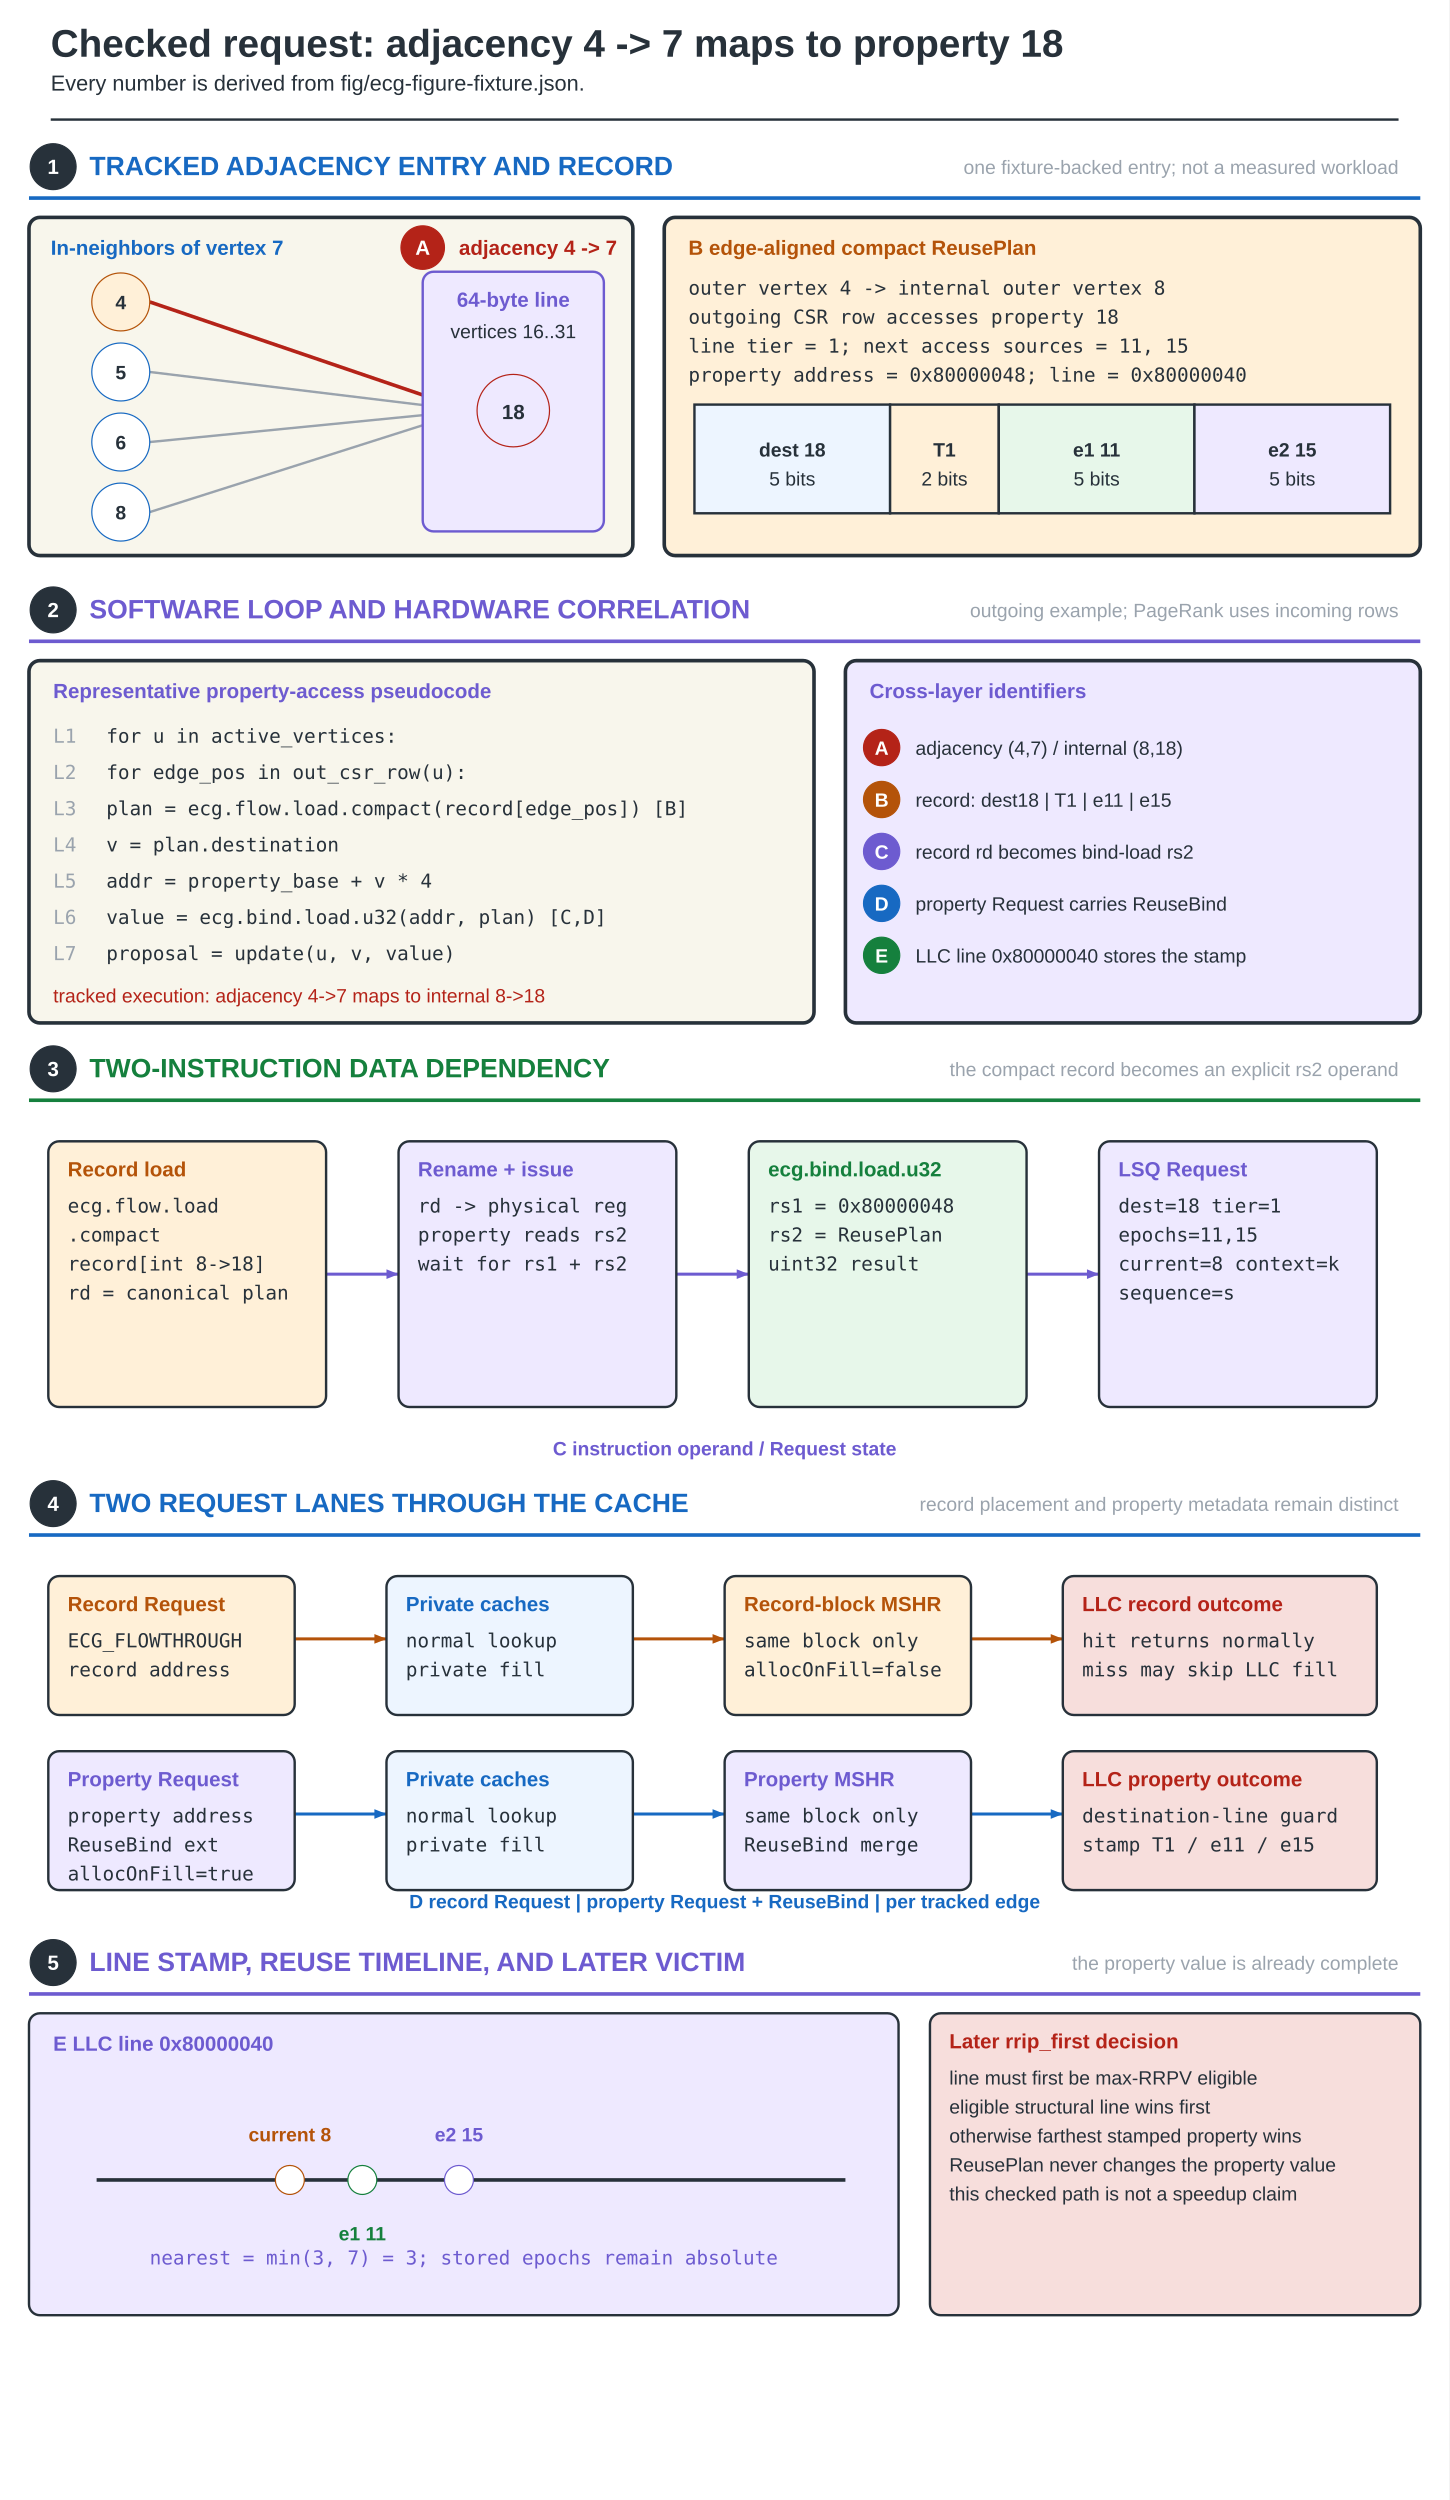
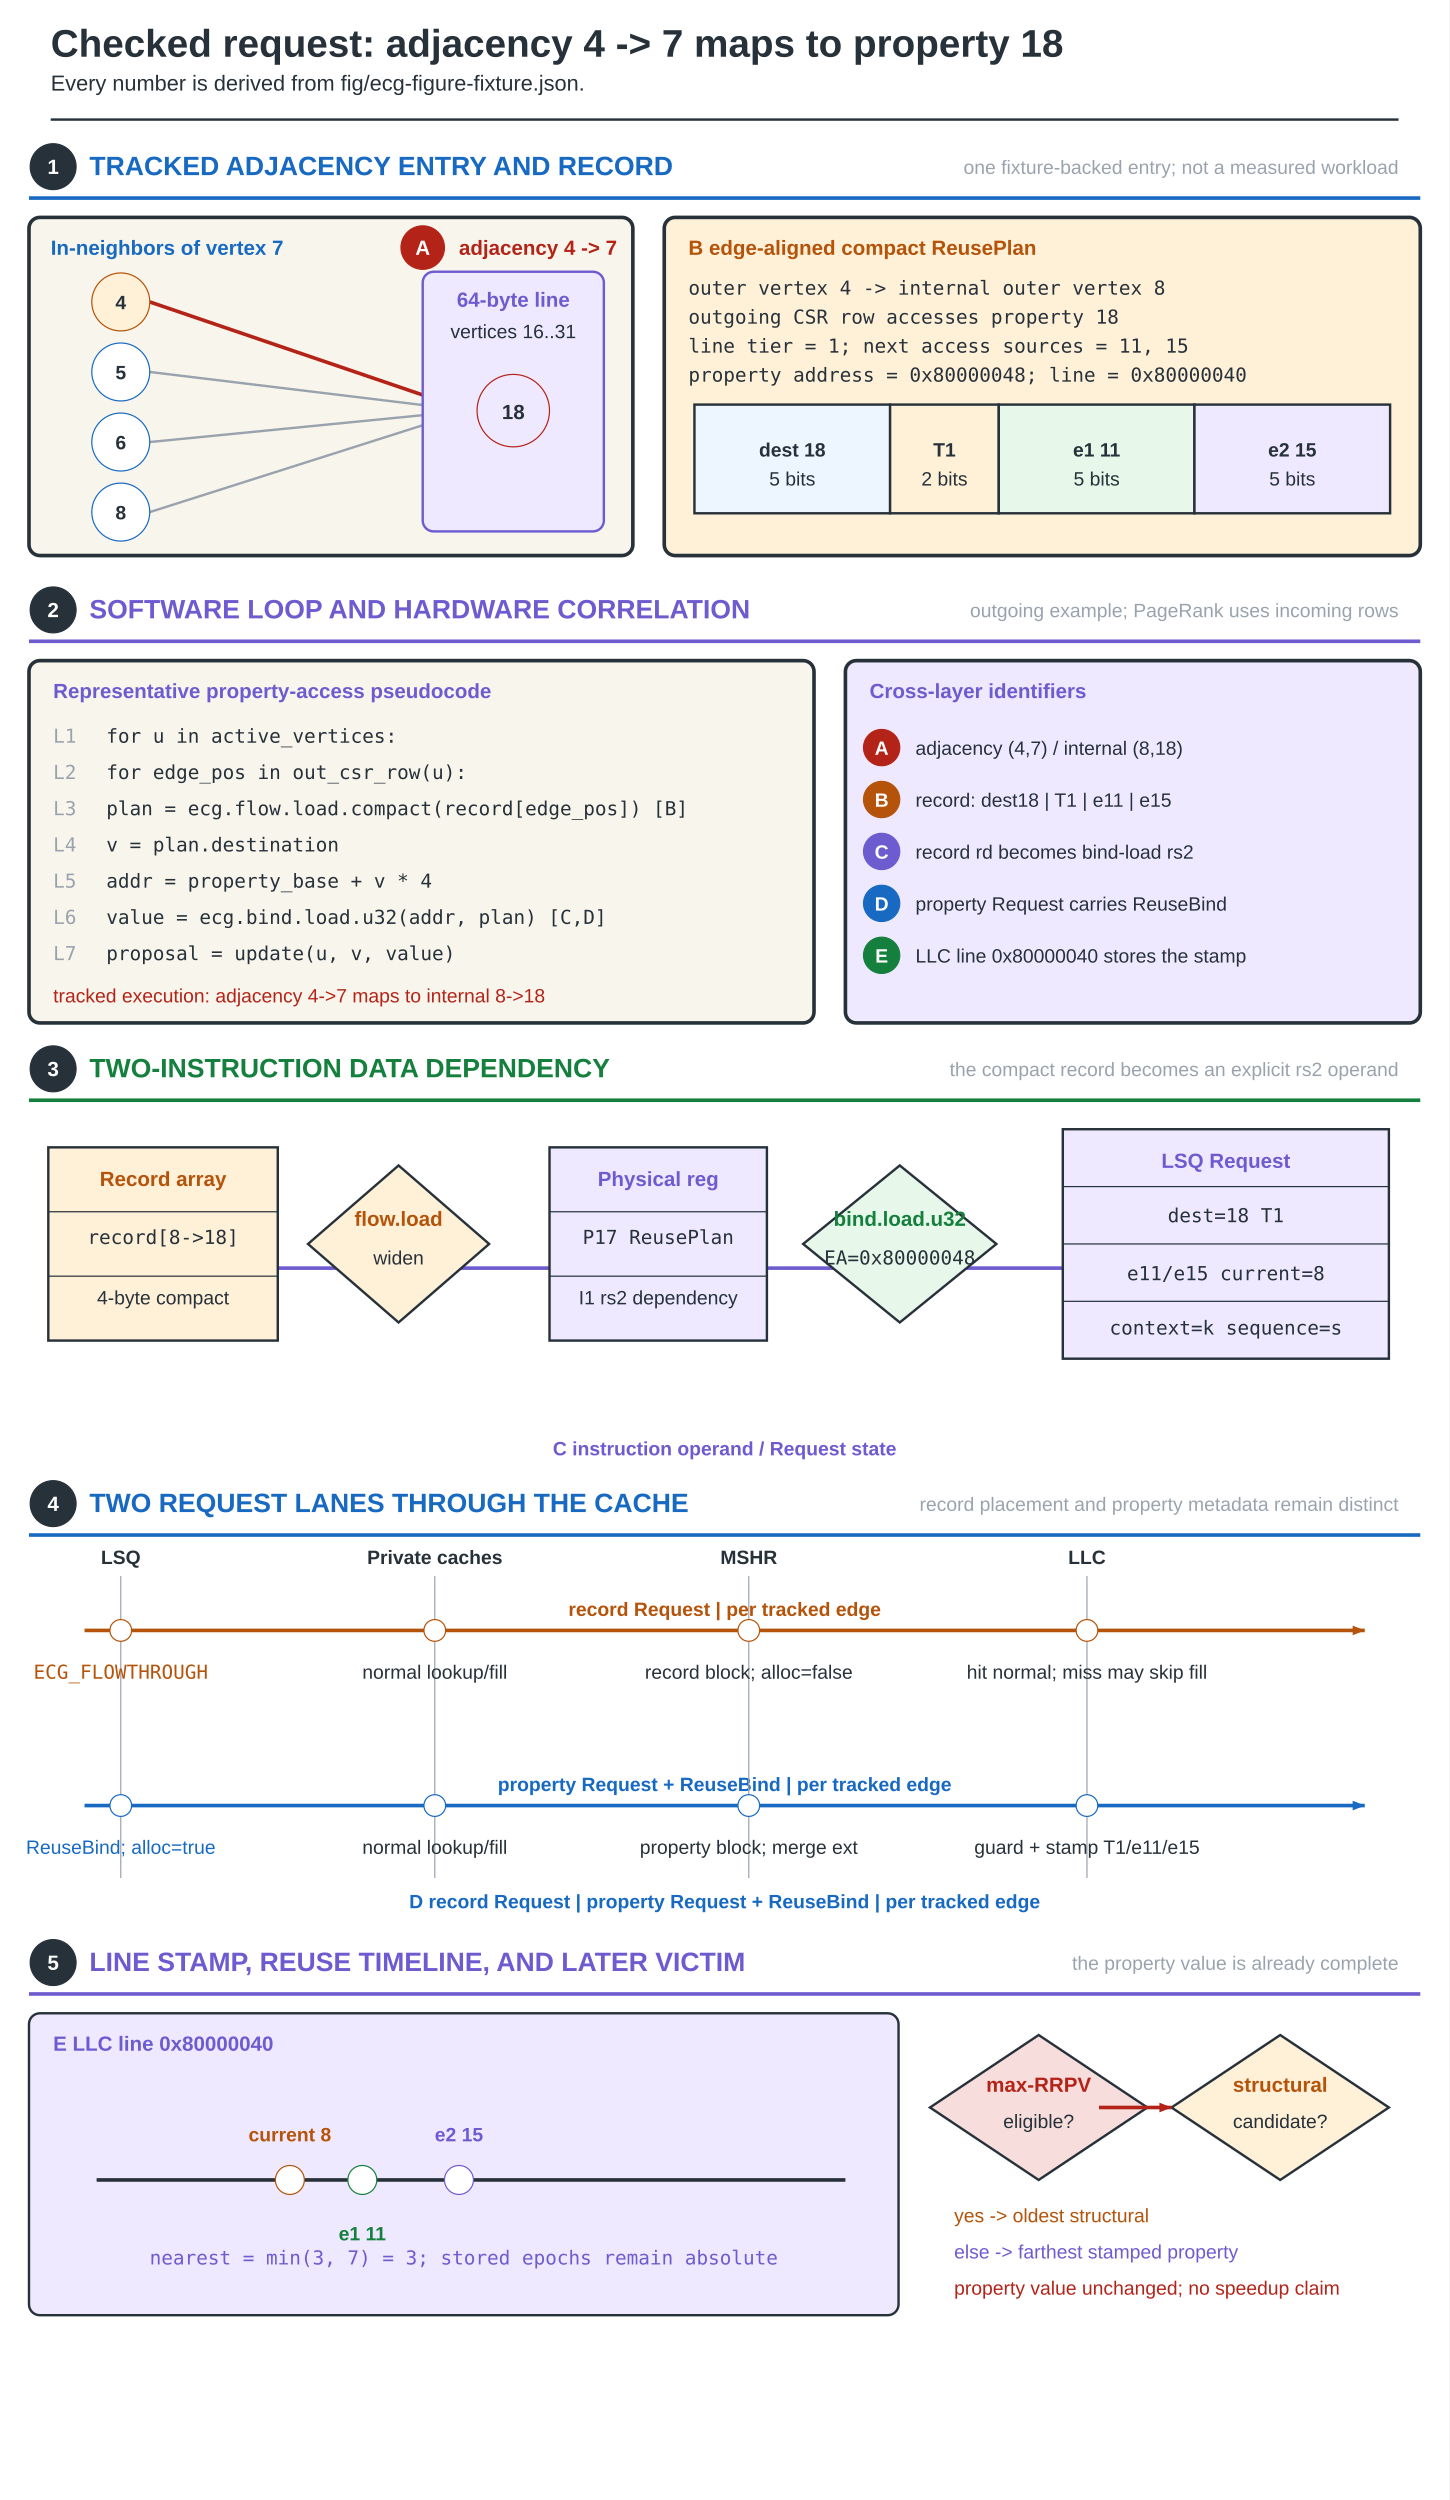
<svg xmlns="http://www.w3.org/2000/svg" width="1200" height="2070" viewBox="0 0 1200 2070" role="img" aria-labelledby="title desc" fill="#27313A" data-figure-schema="ecg-public/v1">
  <defs>
    <marker id="arrow-blue" viewBox="0 0 10 8" markerWidth="10" markerHeight="8" refX="10" refY="4" orient="auto" markerUnits="userSpaceOnUse">
      <path d="M0 0 L10 4 L0 8 Z" fill="#1769C2" />
    </marker>
    <marker id="arrow-green" viewBox="0 0 10 8" markerWidth="10" markerHeight="8" refX="10" refY="4" orient="auto" markerUnits="userSpaceOnUse">
      <path d="M0 0 L10 4 L0 8 Z" fill="#15803D" />
    </marker>
    <marker id="arrow-amber" viewBox="0 0 10 8" markerWidth="10" markerHeight="8" refX="10" refY="4" orient="auto" markerUnits="userSpaceOnUse">
      <path d="M0 0 L10 4 L0 8 Z" fill="#B45309" />
    </marker>
    <marker id="arrow-red" viewBox="0 0 10 8" markerWidth="10" markerHeight="8" refX="10" refY="4" orient="auto" markerUnits="userSpaceOnUse">
      <path d="M0 0 L10 4 L0 8 Z" fill="#B42318" />
    </marker>
    <marker id="arrow-purple" viewBox="0 0 10 8" markerWidth="10" markerHeight="8" refX="10" refY="4" orient="auto" markerUnits="userSpaceOnUse">
      <path d="M0 0 L10 4 L0 8 Z" fill="#6D5BD0" />
    </marker>
    <marker id="arrow-gray" viewBox="0 0 10 8" markerWidth="10" markerHeight="8" refX="10" refY="4" orient="auto" markerUnits="userSpaceOnUse">
      <path d="M0 0 L10 4 L0 8 Z" fill="#9AA3AD" />
    </marker>
    <marker id="arrow-ink" viewBox="0 0 10 8" markerWidth="10" markerHeight="8" refX="10" refY="4" orient="auto" markerUnits="userSpaceOnUse">
      <path d="M0 0 L10 4 L0 8 Z" fill="#27313A" />
    </marker>
    <style>
      :root { color-scheme: light dark; }
      @media (prefers-color-scheme: dark) {
        [fill="#FFFFFF"]{fill:#1E2327}[stroke="#FFFFFF"]{stroke:#1E2327}
        [fill="#F8F6EC"]{fill:#252A2E}[stroke="#F8F6EC"]{stroke:#252A2E}
        [fill="#EDF5FF"]{fill:#273846}[stroke="#EDF5FF"]{stroke:#273846}
        [fill="#E7F7EA"]{fill:#24382A}[stroke="#E7F7EA"]{stroke:#24382A}
        [fill="#FFF0D8"]{fill:#3B3122}[stroke="#FFF0D8"]{stroke:#3B3122}
        [fill="#F7DEDC"]{fill:#3D292A}[stroke="#F7DEDC"]{stroke:#3D292A}
        [fill="#EEE9FF"]{fill:#302C3C}[stroke="#EEE9FF"]{stroke:#302C3C}
        [fill="#27313A"]{fill:#ECE7DD}[stroke="#27313A"]{stroke:#ECE7DD}
        [fill="#9AA3AD"]{fill:#747D86}[stroke="#9AA3AD"]{stroke:#747D86}
        [fill="#1769C2"]{fill:#63A8FF}[stroke="#1769C2"]{stroke:#63A8FF}
        [fill="#15803D"]{fill:#63D68B}[stroke="#15803D"]{stroke:#63D68B}
        [fill="#B45309"]{fill:#F0B35A}[stroke="#B45309"]{stroke:#F0B35A}
        [fill="#6D5BD0"]{fill:#A79BF0}[stroke="#6D5BD0"]{stroke:#A79BF0}
        [fill="#B42318"]{fill:#F09B95}[stroke="#B42318"]{stroke:#F09B95}
      }
      .sans{font-family:Arial,Helvetica,sans-serif}
      .mono{font-family:"SFMono-Regular",Consolas,monospace}
      .title{font-size:32px;font-weight:700}
      .subtitle{font-size:18px}
      .heading{font-size:22px;font-weight:700}
      .label{font-size:17px;font-weight:700}
      .body{font-size:16px}
</style>
  </defs>
  <rect x="0" y="0" width="1200" height="2070" fill="#FFFFFF" />
  <text x="42" y="47" text-anchor="start" class="sans title" fill="#27313A" font-weight="700">Checked request: adjacency 4 -&gt; 7 maps to property 18</text>
  <text x="42" y="75" text-anchor="start" class="sans subtitle" fill="#27313A">Every number is derived from fig/ecg-figure-fixture.json.</text>
  <line x1="42" y1="99" x2="1158" y2="99" stroke="#27313A" stroke-width="2" />
  <circle cx="44" cy="138" r="19" fill="#27313A" stroke="#27313A" stroke-width="1" />
  <text x="44" y="144" text-anchor="middle" class="sans label" fill="#FFFFFF" font-weight="700">1</text>
  <text x="74" y="145" text-anchor="start" class="sans heading" fill="#1769C2" font-weight="700">TRACKED ADJACENCY ENTRY AND RECORD</text>
  <text x="1158" y="144" text-anchor="end" class="sans body" fill="#9AA3AD">one fixture-backed entry; not a measured workload</text>
  <line x1="24" y1="164" x2="1176" y2="164" stroke="#1769C2" stroke-width="3" />
  <rect x="24" y="180" width="500" height="280" rx="9" fill="#F8F6EC" stroke="#27313A" stroke-width="3" />
  <text x="42" y="211" text-anchor="start" class="sans label" fill="#1769C2" font-weight="700">In-neighbors of vertex 7</text>
  <path d="M124 250 L388 340" fill="none" stroke="#B42318" stroke-width="3" marker-end="url(#arrow-red)" data-flow-kind="model-edge" />
  <path d="M124 308 L388 340" fill="none" stroke="#9AA3AD" stroke-width="2" marker-end="url(#arrow-gray)" data-flow-kind="model-edge" />
  <path d="M124 366 L388 340" fill="none" stroke="#9AA3AD" stroke-width="2" marker-end="url(#arrow-gray)" data-flow-kind="model-edge" />
  <path d="M124 424 L388 340" fill="none" stroke="#9AA3AD" stroke-width="2" marker-end="url(#arrow-gray)" data-flow-kind="model-edge" />
  <rect x="350" y="225" width="150" height="215" rx="9" fill="#EEE9FF" stroke="#6D5BD0" stroke-width="2" />
  <text x="425" y="254" text-anchor="middle" class="sans label" fill="#6D5BD0" font-weight="700">64-byte line</text>
  <text x="425" y="280" text-anchor="middle" class="sans body" fill="#27313A">vertices 16..31</text>
  <circle cx="425" cy="340" r="30" fill="#EEE9FF" stroke="#B42318" stroke-width="1" />
  <text x="425" y="347" text-anchor="middle" class="sans label" fill="#27313A" font-weight="700">18</text>
  <circle cx="100" cy="250" r="24" fill="#FFF0D8" stroke="#B45309" stroke-width="1" />
  <text x="100" y="256" text-anchor="middle" class="sans body" fill="#27313A" font-weight="700">4</text>
  <circle cx="100" cy="308" r="24" fill="#FFFFFF" stroke="#1769C2" stroke-width="1" />
  <text x="100" y="314" text-anchor="middle" class="sans body" fill="#27313A" font-weight="700">5</text>
  <circle cx="100" cy="366" r="24" fill="#FFFFFF" stroke="#1769C2" stroke-width="1" />
  <text x="100" y="372" text-anchor="middle" class="sans body" fill="#27313A" font-weight="700">6</text>
  <circle cx="100" cy="424" r="24" fill="#FFFFFF" stroke="#1769C2" stroke-width="1" />
  <text x="100" y="430" text-anchor="middle" class="sans body" fill="#27313A" font-weight="700">8</text>
  <circle cx="350" cy="205" r="18" fill="#B42318" stroke="#B42318" stroke-width="1" />
  <text x="350" y="211" text-anchor="middle" class="sans label" fill="#FFFFFF" font-weight="700">A</text>
  <text x="380" y="211" text-anchor="start" class="sans label" fill="#B42318" font-weight="700">adjacency 4 -&gt; 7</text>
  <rect x="550" y="180" width="626" height="280" rx="9" fill="#FFF0D8" stroke="#27313A" stroke-width="3" />
  <text x="570" y="211" text-anchor="start" class="sans label" fill="#B45309" font-weight="700">B  edge-aligned compact ReusePlan</text>
  <text x="570" y="244" text-anchor="start" class="mono body" fill="#27313A">outer vertex 4 -&gt; internal outer vertex 8</text>
  <text x="570" y="268" text-anchor="start" class="mono body" fill="#27313A">outgoing CSR row accesses property 18</text>
  <text x="570" y="292" text-anchor="start" class="mono body" fill="#27313A">line tier = 1; next access sources = 11, 15</text>
  <text x="570" y="316" text-anchor="start" class="mono body" fill="#27313A">property address = 0x80000048; line = 0x80000040</text>
  <rect x="575" y="335" width="162.0" height="90" rx="0" fill="#EDF5FF" stroke="#27313A" stroke-width="2" />
  <text x="656.0" y="378.0" text-anchor="middle" class="sans body" fill="#27313A" font-weight="700">dest 18</text>
  <text x="656.0" y="402.0" text-anchor="middle" class="sans body" fill="#27313A">5 bits</text>
  <rect x="737.0" y="335" width="90.0" height="90" rx="0" fill="#FFF0D8" stroke="#27313A" stroke-width="2" />
  <text x="782.0" y="378.0" text-anchor="middle" class="sans body" fill="#27313A" font-weight="700">T1</text>
  <text x="782.0" y="402.0" text-anchor="middle" class="sans body" fill="#27313A">2 bits</text>
  <rect x="827.0" y="335" width="162.0" height="90" rx="0" fill="#E7F7EA" stroke="#27313A" stroke-width="2" />
  <text x="908.0" y="378.0" text-anchor="middle" class="sans body" fill="#27313A" font-weight="700">e1 11</text>
  <text x="908.0" y="402.0" text-anchor="middle" class="sans body" fill="#27313A">5 bits</text>
  <rect x="989.0" y="335" width="162.0" height="90" rx="0" fill="#EEE9FF" stroke="#27313A" stroke-width="2" />
  <text x="1070.0" y="378.0" text-anchor="middle" class="sans body" fill="#27313A" font-weight="700">e2 15</text>
  <text x="1070.0" y="402.0" text-anchor="middle" class="sans body" fill="#27313A">5 bits</text>
  <circle cx="44" cy="505" r="19" fill="#27313A" stroke="#27313A" stroke-width="1" />
  <text x="44" y="511" text-anchor="middle" class="sans label" fill="#FFFFFF" font-weight="700">2</text>
  <text x="74" y="512" text-anchor="start" class="sans heading" fill="#6D5BD0" font-weight="700">SOFTWARE LOOP AND HARDWARE CORRELATION</text>
  <text x="1158" y="511" text-anchor="end" class="sans body" fill="#9AA3AD">outgoing example; PageRank uses incoming rows</text>
  <line x1="24" y1="531" x2="1176" y2="531" stroke="#6D5BD0" stroke-width="3" />
  <rect x="24" y="547" width="650" height="300" rx="9" fill="#F8F6EC" stroke="#27313A" stroke-width="3" />
  <text x="44" y="578" text-anchor="start" class="sans label" fill="#6D5BD0" font-weight="700">Representative property-access pseudocode</text>
  <text x="44" y="615" text-anchor="start" class="mono body" fill="#9AA3AD">L1</text>
  <text x="88" y="615" text-anchor="start" class="mono body" fill="#27313A">for u in active_vertices:</text>
  <text x="44" y="645" text-anchor="start" class="mono body" fill="#9AA3AD">L2</text>
  <text x="88" y="645" text-anchor="start" class="mono body" fill="#27313A">  for edge_pos in out_csr_row(u):</text>
  <text x="44" y="675" text-anchor="start" class="mono body" fill="#9AA3AD">L3</text>
  <text x="88" y="675" text-anchor="start" class="mono body" fill="#27313A">    plan = ecg.flow.load.compact(record[edge_pos])  [B]</text>
  <text x="44" y="705" text-anchor="start" class="mono body" fill="#9AA3AD">L4</text>
  <text x="88" y="705" text-anchor="start" class="mono body" fill="#27313A">    v = plan.destination</text>
  <text x="44" y="735" text-anchor="start" class="mono body" fill="#9AA3AD">L5</text>
  <text x="88" y="735" text-anchor="start" class="mono body" fill="#27313A">    addr = property_base + v * 4</text>
  <text x="44" y="765" text-anchor="start" class="mono body" fill="#9AA3AD">L6</text>
  <text x="88" y="765" text-anchor="start" class="mono body" fill="#27313A">    value = ecg.bind.load.u32(addr, plan)  [C,D]</text>
  <text x="44" y="795" text-anchor="start" class="mono body" fill="#9AA3AD">L7</text>
  <text x="88" y="795" text-anchor="start" class="mono body" fill="#27313A">    proposal = update(u, v, value)</text>
  <text x="44" y="830" text-anchor="start" class="sans body" fill="#B42318">tracked execution: adjacency 4-&gt;7 maps to internal 8-&gt;18</text>
  <rect x="700" y="547" width="476" height="300" rx="9" fill="#EEE9FF" stroke="#27313A" stroke-width="3" />
  <text x="720" y="578" text-anchor="start" class="sans label" fill="#6D5BD0" font-weight="700">Cross-layer identifiers</text>
  <circle cx="730" cy="619" r="15" fill="#B42318" stroke="#B42318" stroke-width="1" />
  <text x="730" y="625" text-anchor="middle" class="sans body" fill="#FFFFFF" font-weight="700">A</text>
  <text x="758" y="625" text-anchor="start" class="sans body" fill="#27313A">adjacency (4,7) / internal (8,18)</text>
  <circle cx="730" cy="662" r="15" fill="#B45309" stroke="#B45309" stroke-width="1" />
  <text x="730" y="668" text-anchor="middle" class="sans body" fill="#FFFFFF" font-weight="700">B</text>
  <text x="758" y="668" text-anchor="start" class="sans body" fill="#27313A">record: dest18 | T1 | e11 | e15</text>
  <circle cx="730" cy="705" r="15" fill="#6D5BD0" stroke="#6D5BD0" stroke-width="1" />
  <text x="730" y="711" text-anchor="middle" class="sans body" fill="#FFFFFF" font-weight="700">C</text>
  <text x="758" y="711" text-anchor="start" class="sans body" fill="#27313A">record rd becomes bind-load rs2</text>
  <circle cx="730" cy="748" r="15" fill="#1769C2" stroke="#1769C2" stroke-width="1" />
  <text x="730" y="754" text-anchor="middle" class="sans body" fill="#FFFFFF" font-weight="700">D</text>
  <text x="758" y="754" text-anchor="start" class="sans body" fill="#27313A">property Request carries ReuseBind</text>
  <circle cx="730" cy="791" r="15" fill="#15803D" stroke="#15803D" stroke-width="1" />
  <text x="730" y="797" text-anchor="middle" class="sans body" fill="#FFFFFF" font-weight="700">E</text>
  <text x="758" y="797" text-anchor="start" class="sans body" fill="#27313A">LLC line 0x80000040 stores the stamp</text>
  <circle cx="44" cy="885" r="19" fill="#27313A" stroke="#27313A" stroke-width="1" />
  <text x="44" y="891" text-anchor="middle" class="sans label" fill="#FFFFFF" font-weight="700">3</text>
  <text x="74" y="892" text-anchor="start" class="sans heading" fill="#15803D" font-weight="700">TWO-INSTRUCTION DATA DEPENDENCY</text>
  <text x="1158" y="891" text-anchor="end" class="sans body" fill="#9AA3AD">the compact record becomes an explicit rs2 operand</text>
  <line x1="24" y1="911" x2="1176" y2="911" stroke="#15803D" stroke-width="3" />
-   <path d="M270 1055 L330 1055" fill="none" stroke="#6D5BD0" stroke-width="2.5" marker-end="url(#arrow-purple)" data-flow-kind="dependency" data-flow-label="instruction operand / Request state" />
-   <path d="M560 1055 L620 1055" fill="none" stroke="#6D5BD0" stroke-width="2.5" marker-end="url(#arrow-purple)" data-flow-kind="dependency" data-flow-label="instruction operand / Request state" />
-   <path d="M850 1055 L910 1055" fill="none" stroke="#6D5BD0" stroke-width="2.5" marker-end="url(#arrow-purple)" data-flow-kind="dependency" data-flow-label="instruction operand / Request state" />
-   <rect x="40" y="945" width="230" height="220" rx="9" fill="#FFF0D8" stroke="#27313A" stroke-width="2" />
-   <text x="56" y="974" text-anchor="start" class="sans label" fill="#B45309" font-weight="700">Record load</text>
-   <text x="56" y="1004" text-anchor="start" class="mono body" fill="#27313A">ecg.flow.load</text>
-   <text x="56" y="1028" text-anchor="start" class="mono body" fill="#27313A">.compact</text>
-   <text x="56" y="1052" text-anchor="start" class="mono body" fill="#27313A">record[int 8-&gt;18]</text>
-   <text x="56" y="1076" text-anchor="start" class="mono body" fill="#27313A">rd = canonical plan</text>
-   <rect x="330" y="945" width="230" height="220" rx="9" fill="#EEE9FF" stroke="#27313A" stroke-width="2" />
-   <text x="346" y="974" text-anchor="start" class="sans label" fill="#6D5BD0" font-weight="700">Rename + issue</text>
-   <text x="346" y="1004" text-anchor="start" class="mono body" fill="#27313A">rd -&gt; physical reg</text>
-   <text x="346" y="1028" text-anchor="start" class="mono body" fill="#27313A">property reads rs2</text>
-   <text x="346" y="1052" text-anchor="start" class="mono body" fill="#27313A">wait for rs1 + rs2</text>
-   <rect x="620" y="945" width="230" height="220" rx="9" fill="#E7F7EA" stroke="#27313A" stroke-width="2" />
-   <text x="636" y="974" text-anchor="start" class="sans label" fill="#15803D" font-weight="700">ecg.bind.load.u32</text>
-   <text x="636" y="1004" text-anchor="start" class="mono body" fill="#27313A">rs1 = 0x80000048</text>
-   <text x="636" y="1028" text-anchor="start" class="mono body" fill="#27313A">rs2 = ReusePlan</text>
-   <text x="636" y="1052" text-anchor="start" class="mono body" fill="#27313A">uint32 result</text>
-   <rect x="910" y="945" width="230" height="220" rx="9" fill="#EEE9FF" stroke="#27313A" stroke-width="2" />
-   <text x="926" y="974" text-anchor="start" class="sans label" fill="#6D5BD0" font-weight="700">LSQ Request</text>
-   <text x="926" y="1004" text-anchor="start" class="mono body" fill="#27313A">dest=18 tier=1</text>
-   <text x="926" y="1028" text-anchor="start" class="mono body" fill="#27313A">epochs=11,15</text>
-   <text x="926" y="1052" text-anchor="start" class="mono body" fill="#27313A">current=8 context=k</text>
-   <text x="926" y="1076" text-anchor="start" class="mono body" fill="#27313A">sequence=s</text>
+   <path d="M55 1050 L1145 1050" fill="none" stroke="#6D5BD0" stroke-width="3" marker-end="url(#arrow-purple)" data-flow-kind="dependency" data-flow-label="instruction operand / Request state" />
+   <rect x="40" y="950" width="190" height="160" rx="0" fill="#FFF0D8" stroke="#27313A" stroke-width="2" />
+   <line x1="40" y1="1003.333" x2="230" y2="1003.333" stroke="#27313A" stroke-width="1" />
+   <line x1="40" y1="1056.667" x2="230" y2="1056.667" stroke="#27313A" stroke-width="1" />
+   <text x="135" y="982" text-anchor="middle" class="sans label" fill="#B45309" font-weight="700">Record array</text>
+   <text x="135" y="1030" text-anchor="middle" class="mono body" fill="#27313A">record[8-&gt;18]</text>
+   <text x="135" y="1080" text-anchor="middle" class="sans body" fill="#27313A">4-byte compact</text>
+   <polygon points="330,965.0 405.0,1030 330,1095.0 255.0,1030" fill="#FFF0D8" stroke="#27313A" stroke-width="2" />
+   <text x="330" y="1015" text-anchor="middle" class="sans label" fill="#B45309" font-weight="700">flow.load</text>
+   <text x="330" y="1047" text-anchor="middle" class="sans body" fill="#27313A">widen</text>
+   <rect x="455" y="950" width="180" height="160" rx="0" fill="#EEE9FF" stroke="#27313A" stroke-width="2" />
+   <line x1="455" y1="1003.333" x2="635" y2="1003.333" stroke="#27313A" stroke-width="1" />
+   <line x1="455" y1="1056.667" x2="635" y2="1056.667" stroke="#27313A" stroke-width="1" />
+   <text x="545" y="982" text-anchor="middle" class="sans label" fill="#6D5BD0" font-weight="700">Physical reg</text>
+   <text x="545" y="1030" text-anchor="middle" class="mono body" fill="#27313A">P17 ReusePlan</text>
+   <text x="545" y="1080" text-anchor="middle" class="sans body" fill="#27313A">I1 rs2 dependency</text>
+   <polygon points="745,965.0 825.0,1030 745,1095.0 665.0,1030" fill="#E7F7EA" stroke="#27313A" stroke-width="2" />
+   <text x="745" y="1015" text-anchor="middle" class="sans label" fill="#15803D" font-weight="700">bind.load.u32</text>
+   <text x="745" y="1047" text-anchor="middle" class="mono body" fill="#27313A">EA=0x80000048</text>
+   <rect x="880" y="935" width="270" height="190" rx="0" fill="#EEE9FF" stroke="#27313A" stroke-width="2" />
+   <line x1="880" y1="982.5" x2="1150" y2="982.5" stroke="#27313A" stroke-width="1" />
+   <line x1="880" y1="1030.0" x2="1150" y2="1030.0" stroke="#27313A" stroke-width="1" />
+   <line x1="880" y1="1077.5" x2="1150" y2="1077.5" stroke="#27313A" stroke-width="1" />
+   <text x="1015" y="967" text-anchor="middle" class="sans label" fill="#6D5BD0" font-weight="700">LSQ Request</text>
+   <text x="1015" y="1012" text-anchor="middle" class="mono body" fill="#27313A">dest=18 T1</text>
+   <text x="1015" y="1060" text-anchor="middle" class="mono body" fill="#27313A">e11/e15 current=8</text>
+   <text x="1015" y="1105" text-anchor="middle" class="mono body" fill="#27313A">context=k sequence=s</text>
  <text x="600" y="1205" text-anchor="middle" class="sans body" fill="#6D5BD0" font-weight="700">C  instruction operand / Request state</text>
  <circle cx="44" cy="1245" r="19" fill="#27313A" stroke="#27313A" stroke-width="1" />
  <text x="44" y="1251" text-anchor="middle" class="sans label" fill="#FFFFFF" font-weight="700">4</text>
  <text x="74" y="1252" text-anchor="start" class="sans heading" fill="#1769C2" font-weight="700">TWO REQUEST LANES THROUGH THE CACHE</text>
  <text x="1158" y="1251" text-anchor="end" class="sans body" fill="#9AA3AD">record placement and property metadata remain distinct</text>
  <line x1="24" y1="1271" x2="1176" y2="1271" stroke="#1769C2" stroke-width="3" />
-   <path d="M244 1357 L320 1357" fill="none" stroke="#B45309" stroke-width="2.5" marker-end="url(#arrow-amber)" data-flow-kind="transfer" data-flow-label="record Request" data-flow-cadence="per tracked edge" />
-   <path d="M524 1357 L600 1357" fill="none" stroke="#B45309" stroke-width="2.5" marker-end="url(#arrow-amber)" data-flow-kind="transfer" data-flow-label="record Request" data-flow-cadence="per tracked edge" />
-   <path d="M804 1357 L880 1357" fill="none" stroke="#B45309" stroke-width="2.5" marker-end="url(#arrow-amber)" data-flow-kind="transfer" data-flow-label="record Request" data-flow-cadence="per tracked edge" />
-   <rect x="40" y="1305" width="204" height="115" rx="9" fill="#FFF0D8" stroke="#27313A" stroke-width="2" />
-   <text x="56" y="1334" text-anchor="start" class="sans label" fill="#B45309" font-weight="700">Record Request</text>
-   <text x="56" y="1364" text-anchor="start" class="mono body" fill="#27313A">ECG_FLOWTHROUGH</text>
-   <text x="56" y="1388" text-anchor="start" class="mono body" fill="#27313A">record address</text>
-   <rect x="320" y="1305" width="204" height="115" rx="9" fill="#EDF5FF" stroke="#27313A" stroke-width="2" />
-   <text x="336" y="1334" text-anchor="start" class="sans label" fill="#1769C2" font-weight="700">Private caches</text>
-   <text x="336" y="1364" text-anchor="start" class="mono body" fill="#27313A">normal lookup</text>
-   <text x="336" y="1388" text-anchor="start" class="mono body" fill="#27313A">private fill</text>
-   <rect x="600" y="1305" width="204" height="115" rx="9" fill="#FFF0D8" stroke="#27313A" stroke-width="2" />
-   <text x="616" y="1334" text-anchor="start" class="sans label" fill="#B45309" font-weight="700">Record-block MSHR</text>
-   <text x="616" y="1364" text-anchor="start" class="mono body" fill="#27313A">same block only</text>
-   <text x="616" y="1388" text-anchor="start" class="mono body" fill="#27313A">allocOnFill=false</text>
-   <rect x="880" y="1305" width="260" height="115" rx="9" fill="#F7DEDC" stroke="#27313A" stroke-width="2" />
-   <text x="896" y="1334" text-anchor="start" class="sans label" fill="#B42318" font-weight="700">LLC record outcome</text>
-   <text x="896" y="1364" text-anchor="start" class="mono body" fill="#27313A">hit returns normally</text>
-   <text x="896" y="1388" text-anchor="start" class="mono body" fill="#27313A">miss may skip LLC fill</text>
-   <path d="M244 1502 L320 1502" fill="none" stroke="#1769C2" stroke-width="2.5" marker-end="url(#arrow-blue)" data-flow-kind="transfer" data-flow-label="property Request + ReuseBind" data-flow-cadence="per tracked edge" />
-   <path d="M524 1502 L600 1502" fill="none" stroke="#1769C2" stroke-width="2.5" marker-end="url(#arrow-blue)" data-flow-kind="transfer" data-flow-label="property Request + ReuseBind" data-flow-cadence="per tracked edge" />
-   <path d="M804 1502 L880 1502" fill="none" stroke="#1769C2" stroke-width="2.5" marker-end="url(#arrow-blue)" data-flow-kind="transfer" data-flow-label="property Request + ReuseBind" data-flow-cadence="per tracked edge" />
-   <rect x="40" y="1450" width="204" height="115" rx="9" fill="#EEE9FF" stroke="#27313A" stroke-width="2" />
-   <text x="56" y="1479" text-anchor="start" class="sans label" fill="#6D5BD0" font-weight="700">Property Request</text>
-   <text x="56" y="1509" text-anchor="start" class="mono body" fill="#27313A">property address</text>
-   <text x="56" y="1533" text-anchor="start" class="mono body" fill="#27313A">ReuseBind ext</text>
-   <text x="56" y="1557" text-anchor="start" class="mono body" fill="#27313A">allocOnFill=true</text>
-   <rect x="320" y="1450" width="204" height="115" rx="9" fill="#EDF5FF" stroke="#27313A" stroke-width="2" />
-   <text x="336" y="1479" text-anchor="start" class="sans label" fill="#1769C2" font-weight="700">Private caches</text>
-   <text x="336" y="1509" text-anchor="start" class="mono body" fill="#27313A">normal lookup</text>
-   <text x="336" y="1533" text-anchor="start" class="mono body" fill="#27313A">private fill</text>
-   <rect x="600" y="1450" width="204" height="115" rx="9" fill="#EEE9FF" stroke="#27313A" stroke-width="2" />
-   <text x="616" y="1479" text-anchor="start" class="sans label" fill="#6D5BD0" font-weight="700">Property MSHR</text>
-   <text x="616" y="1509" text-anchor="start" class="mono body" fill="#27313A">same block only</text>
-   <text x="616" y="1533" text-anchor="start" class="mono body" fill="#27313A">ReuseBind merge</text>
-   <rect x="880" y="1450" width="260" height="115" rx="9" fill="#F7DEDC" stroke="#27313A" stroke-width="2" />
-   <text x="896" y="1479" text-anchor="start" class="sans label" fill="#B42318" font-weight="700">LLC property outcome</text>
-   <text x="896" y="1509" text-anchor="start" class="mono body" fill="#27313A">destination-line guard</text>
-   <text x="896" y="1533" text-anchor="start" class="mono body" fill="#27313A">stamp T1 / e11 / e15</text>
+   <path d="M70 1350 L1130 1350" fill="none" stroke="#B45309" stroke-width="3" marker-end="url(#arrow-amber)" data-flow-kind="transfer" data-flow-label="record Request" data-flow-cadence="per tracked edge" />
+   <text x="600" y="1338" text-anchor="middle" class="sans body" fill="#B45309" font-weight="700">record Request | per tracked edge</text>
+   <path d="M70 1495 L1130 1495" fill="none" stroke="#1769C2" stroke-width="3" marker-end="url(#arrow-blue)" data-flow-kind="transfer" data-flow-label="property Request + ReuseBind" data-flow-cadence="per tracked edge" />
+   <text x="600" y="1483" text-anchor="middle" class="sans body" fill="#1769C2" font-weight="700">property Request + ReuseBind | per tracked edge</text>
+   <line x1="100" y1="1305" x2="100" y2="1555" stroke="#9AA3AD" stroke-width="1" />
+   <text x="100" y="1295" text-anchor="middle" class="sans body" fill="#27313A" font-weight="700">LSQ</text>
+   <circle cx="100" cy="1350" r="9" fill="#FFFFFF" stroke="#B45309" stroke-width="1" />
+   <circle cx="100" cy="1495" r="9" fill="#FFFFFF" stroke="#1769C2" stroke-width="1" />
+   <line x1="360" y1="1305" x2="360" y2="1555" stroke="#9AA3AD" stroke-width="1" />
+   <text x="360" y="1295" text-anchor="middle" class="sans body" fill="#27313A" font-weight="700">Private caches</text>
+   <circle cx="360" cy="1350" r="9" fill="#FFFFFF" stroke="#B45309" stroke-width="1" />
+   <circle cx="360" cy="1495" r="9" fill="#FFFFFF" stroke="#1769C2" stroke-width="1" />
+   <line x1="620" y1="1305" x2="620" y2="1555" stroke="#9AA3AD" stroke-width="1" />
+   <text x="620" y="1295" text-anchor="middle" class="sans body" fill="#27313A" font-weight="700">MSHR</text>
+   <circle cx="620" cy="1350" r="9" fill="#FFFFFF" stroke="#B45309" stroke-width="1" />
+   <circle cx="620" cy="1495" r="9" fill="#FFFFFF" stroke="#1769C2" stroke-width="1" />
+   <line x1="900" y1="1305" x2="900" y2="1555" stroke="#9AA3AD" stroke-width="1" />
+   <text x="900" y="1295" text-anchor="middle" class="sans body" fill="#27313A" font-weight="700">LLC</text>
+   <circle cx="900" cy="1350" r="9" fill="#FFFFFF" stroke="#B45309" stroke-width="1" />
+   <circle cx="900" cy="1495" r="9" fill="#FFFFFF" stroke="#1769C2" stroke-width="1" />
+   <text x="100" y="1390" text-anchor="middle" class="mono body" fill="#B45309">ECG_FLOWTHROUGH</text>
+   <text x="360" y="1390" text-anchor="middle" class="sans body" fill="#27313A">normal lookup/fill</text>
+   <text x="620" y="1390" text-anchor="middle" class="sans body" fill="#27313A">record block; alloc=false</text>
+   <text x="900" y="1390" text-anchor="middle" class="sans body" fill="#27313A">hit normal; miss may skip fill</text>
+   <text x="100" y="1535" text-anchor="middle" class="sans body" fill="#1769C2">ReuseBind; alloc=true</text>
+   <text x="360" y="1535" text-anchor="middle" class="sans body" fill="#27313A">normal lookup/fill</text>
+   <text x="620" y="1535" text-anchor="middle" class="sans body" fill="#27313A">property block; merge ext</text>
+   <text x="900" y="1535" text-anchor="middle" class="sans body" fill="#27313A">guard + stamp T1/e11/e15</text>
  <text x="600" y="1580" text-anchor="middle" class="sans body" fill="#1769C2" font-weight="700">D  record Request | property Request + ReuseBind | per tracked edge</text>
  <circle cx="44" cy="1625" r="19" fill="#27313A" stroke="#27313A" stroke-width="1" />
  <text x="44" y="1631" text-anchor="middle" class="sans label" fill="#FFFFFF" font-weight="700">5</text>
  <text x="74" y="1632" text-anchor="start" class="sans heading" fill="#6D5BD0" font-weight="700">LINE STAMP, REUSE TIMELINE, AND LATER VICTIM</text>
  <text x="1158" y="1631" text-anchor="end" class="sans body" fill="#9AA3AD">the property value is already complete</text>
  <line x1="24" y1="1651" x2="1176" y2="1651" stroke="#6D5BD0" stroke-width="3" />
  <rect x="24" y="1667" width="720" height="250" rx="9" fill="#EEE9FF" stroke="#27313A" stroke-width="2" />
  <text x="44" y="1698" text-anchor="start" class="sans label" fill="#6D5BD0" font-weight="700">E  LLC line 0x80000040</text>
  <line x1="80" y1="1805" x2="700" y2="1805" stroke="#27313A" stroke-width="3" />
  <circle cx="240.0" cy="1805" r="12" fill="#FFFFFF" stroke="#B45309" stroke-width="1" />
  <text x="240.0" y="1773" text-anchor="middle" class="sans body" fill="#B45309" font-weight="700">current 8</text>
  <circle cx="300.0" cy="1805" r="12" fill="#FFFFFF" stroke="#15803D" stroke-width="1" />
  <text x="300.0" y="1855" text-anchor="middle" class="sans body" fill="#15803D" font-weight="700">e1 11</text>
  <circle cx="380.0" cy="1805" r="12" fill="#FFFFFF" stroke="#6D5BD0" stroke-width="1" />
  <text x="380.0" y="1773" text-anchor="middle" class="sans body" fill="#6D5BD0" font-weight="700">e2 15</text>
  <text x="384" y="1875" text-anchor="middle" class="mono body" fill="#6D5BD0">nearest = min(3, 7) = 3; stored epochs remain absolute</text>
-   <rect x="770" y="1667" width="406" height="250" rx="9" fill="#F7DEDC" stroke="#27313A" stroke-width="2" />
-   <text x="786" y="1696" text-anchor="start" class="sans label" fill="#B42318" font-weight="700">Later rrip_first decision</text>
-   <text x="786" y="1726" text-anchor="start" class="sans body" fill="#27313A">line must first be max-RRPV eligible</text>
-   <text x="786" y="1750" text-anchor="start" class="sans body" fill="#27313A">eligible structural line wins first</text>
-   <text x="786" y="1774" text-anchor="start" class="sans body" fill="#27313A">otherwise farthest stamped property wins</text>
-   <text x="786" y="1798" text-anchor="start" class="sans body" fill="#27313A">ReusePlan never changes the property value</text>
-   <text x="786" y="1822" text-anchor="start" class="sans body" fill="#27313A">this checked path is not a speedup claim</text>
+   <polygon points="860,1685.0 950.0,1745 860,1805.0 770.0,1745" fill="#F7DEDC" stroke="#27313A" stroke-width="2" />
+   <text x="860" y="1732" text-anchor="middle" class="sans label" fill="#B42318" font-weight="700">max-RRPV</text>
+   <text x="860" y="1762" text-anchor="middle" class="sans body" fill="#27313A">eligible?</text>
+   <polygon points="1060,1685.0 1150.0,1745 1060,1805.0 970.0,1745" fill="#FFF0D8" stroke="#27313A" stroke-width="2" />
+   <text x="1060" y="1732" text-anchor="middle" class="sans label" fill="#B45309" font-weight="700">structural</text>
+   <text x="1060" y="1762" text-anchor="middle" class="sans body" fill="#27313A">candidate?</text>
+   <path d="M910 1745 L970 1745" fill="none" stroke="#B42318" stroke-width="3" marker-end="url(#arrow-red)" data-flow-kind="control" data-flow-label="max-RRPV" />
+   <text x="790" y="1840" text-anchor="start" class="sans body" fill="#B45309">yes -&gt; oldest structural</text>
+   <text x="790" y="1870" text-anchor="start" class="sans body" fill="#6D5BD0">else -&gt; farthest stamped property</text>
+   <text x="790" y="1900" text-anchor="start" class="sans body" fill="#B42318">property value unchanged; no speedup claim</text>
</svg>
